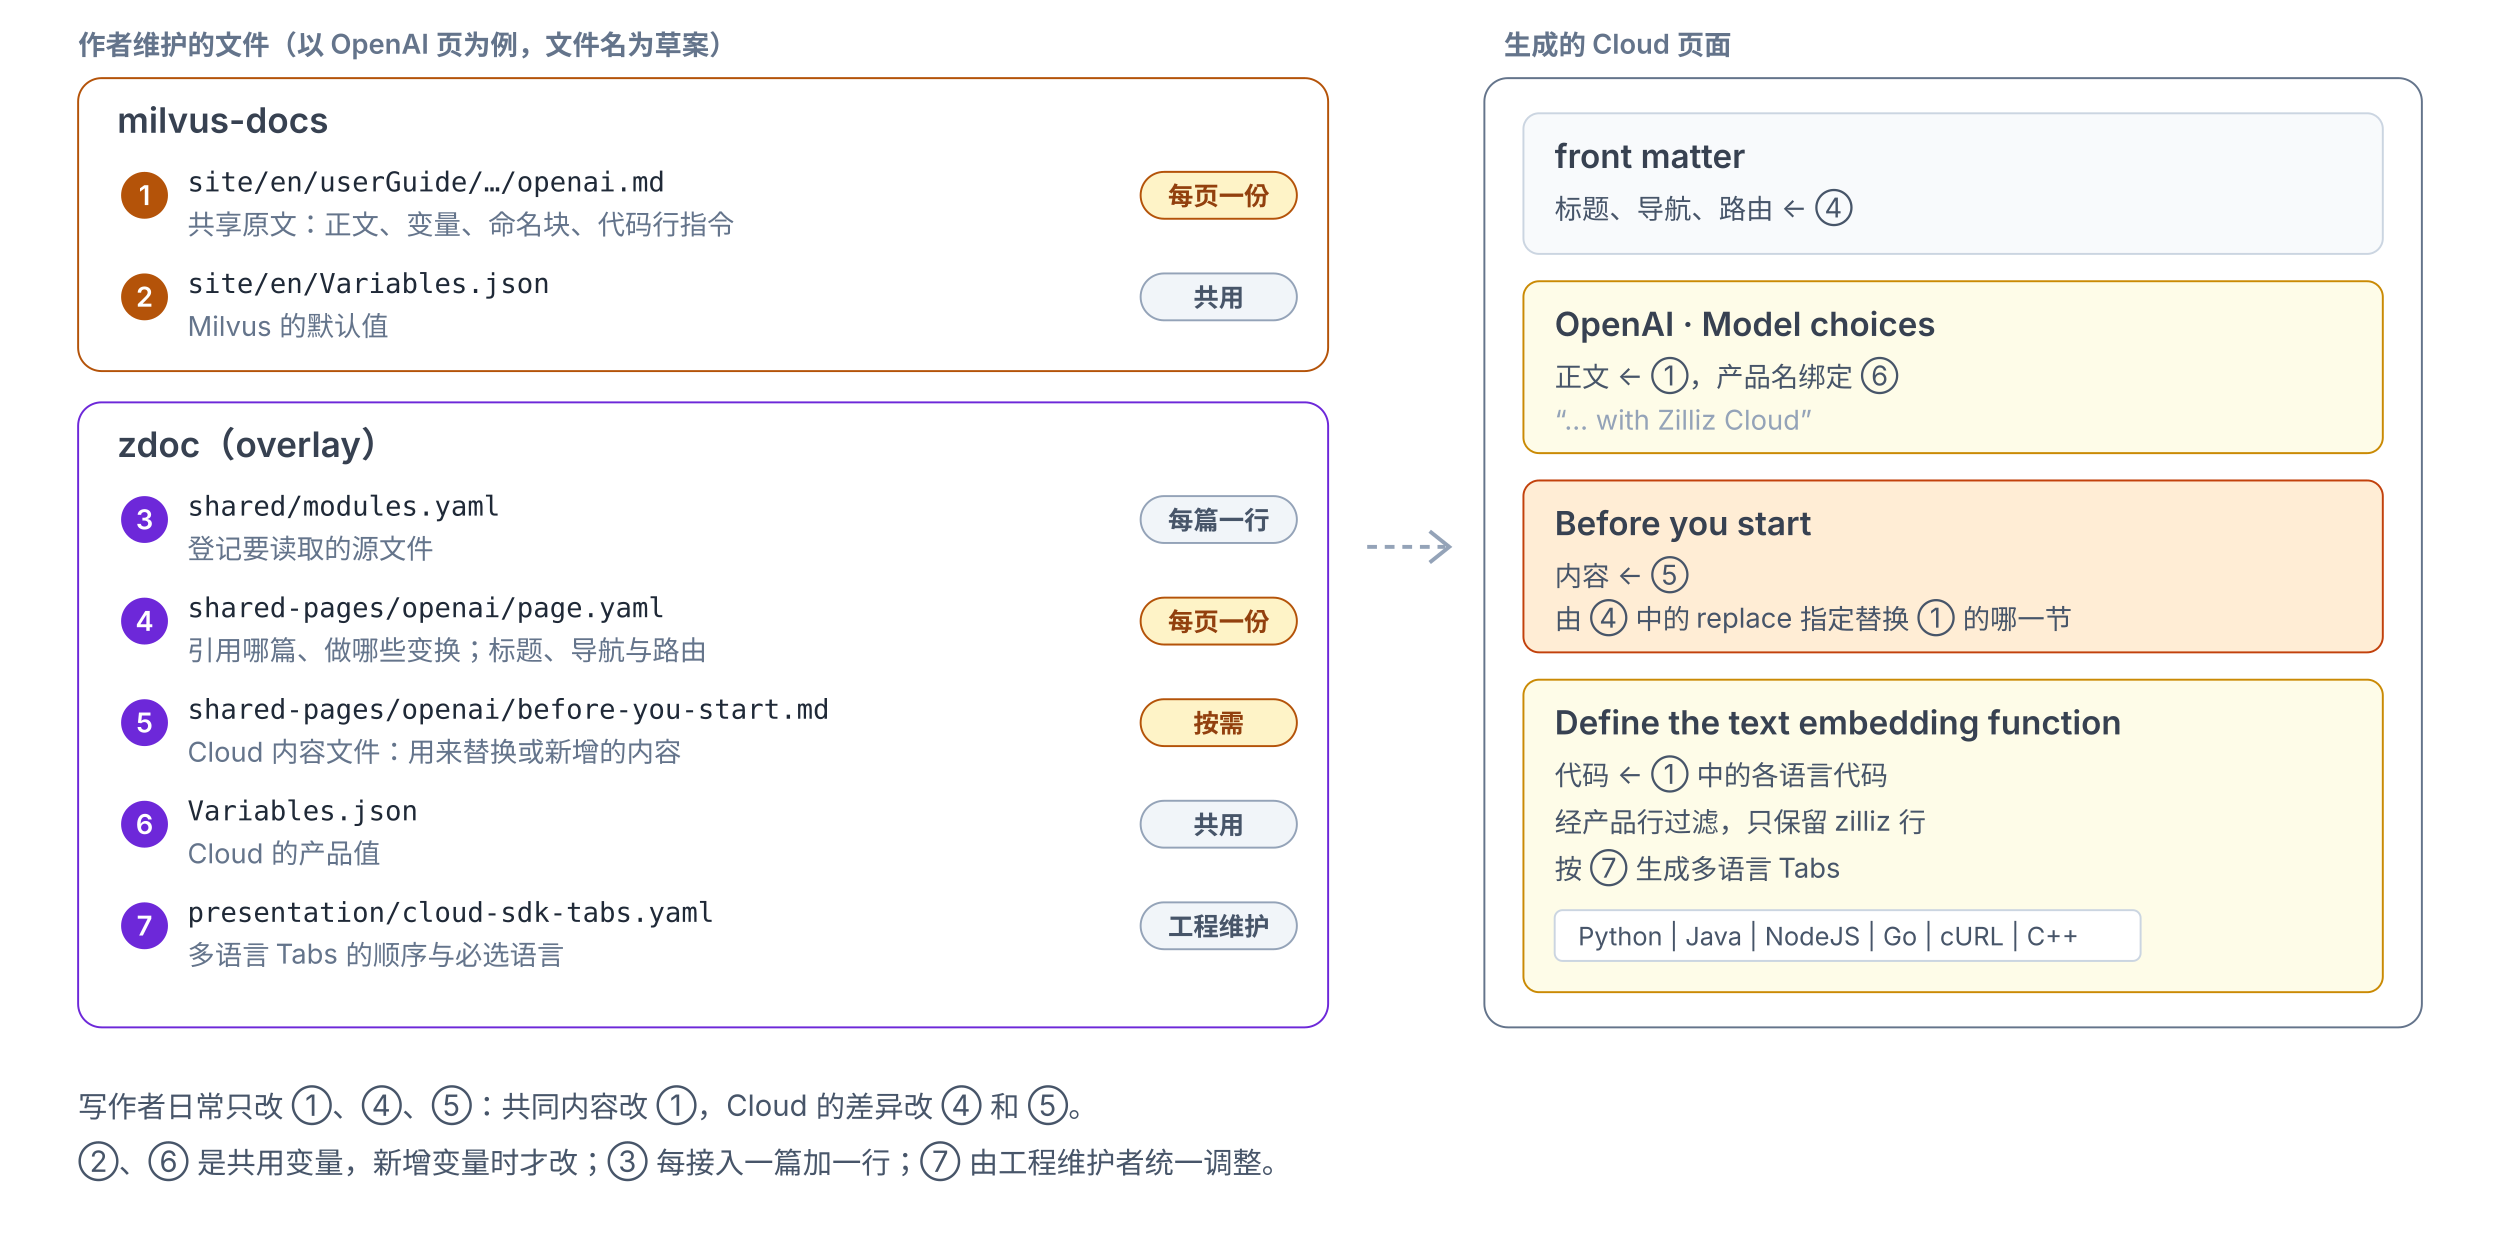
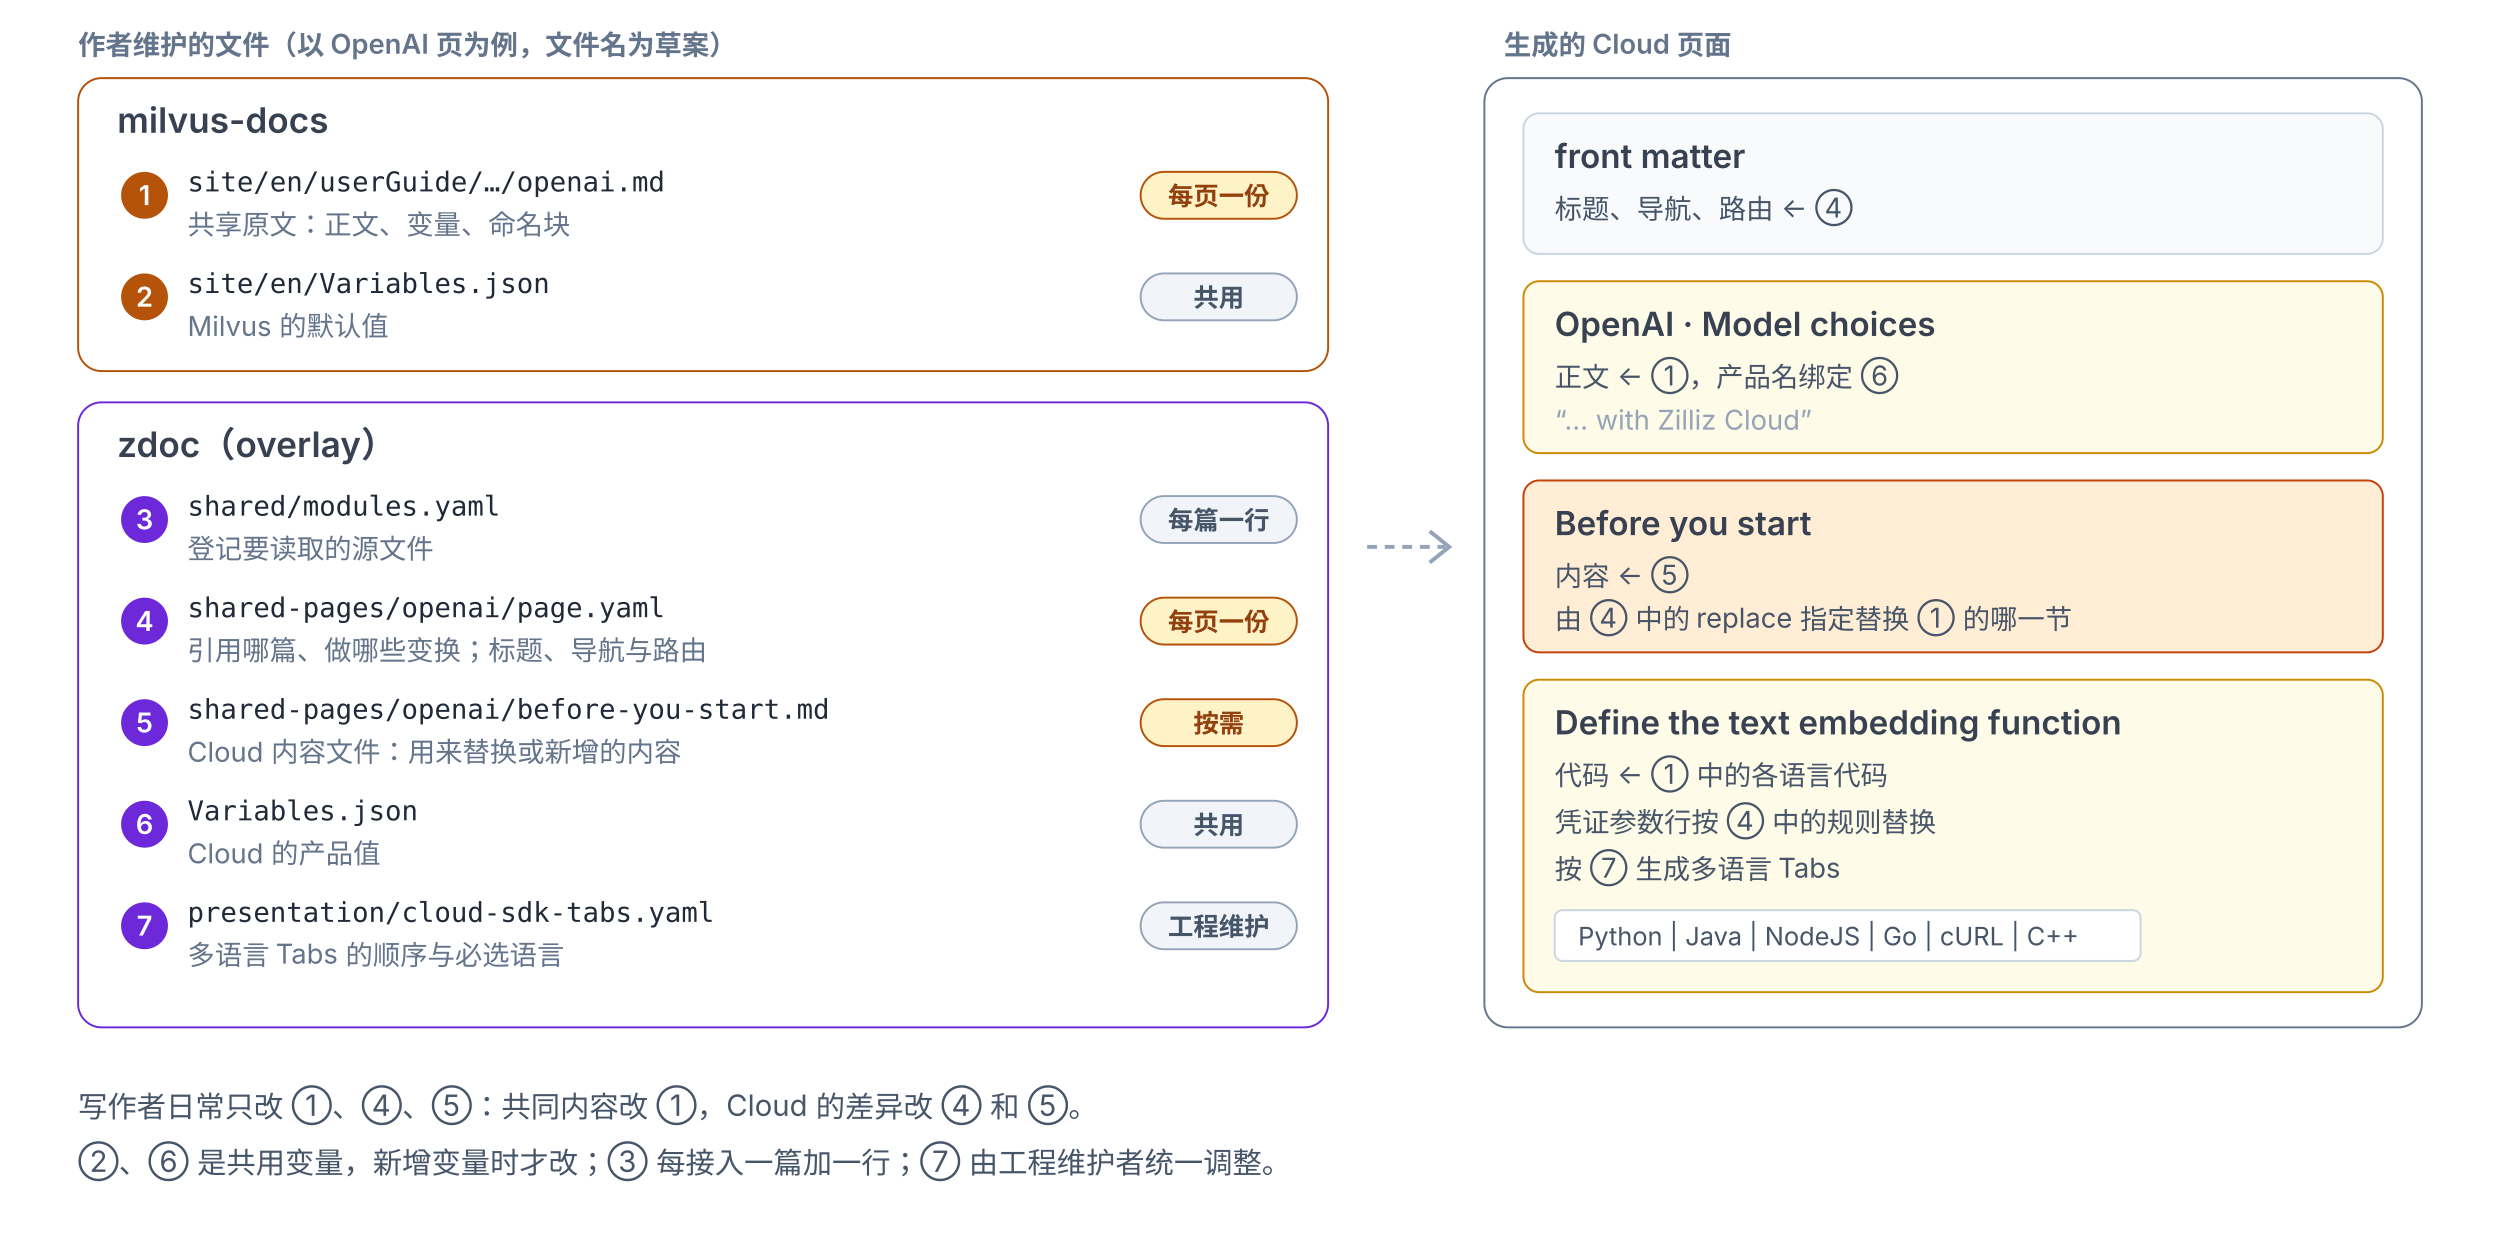
<svg xmlns="http://www.w3.org/2000/svg" width="768" height="384" viewBox="0 0 1280 640" role="img" aria-labelledby="title desc">
  <defs>
    <style>text{font-family:-apple-system,BlinkMacSystemFont,'PingFang SC','Microsoft YaHei',sans-serif;fill:#374151;}.grp{font-size:18px;font-weight:600;}.file{font-family:'SF Mono',Menlo,Consolas,monospace;font-size:14px;fill:#1f2937;}.d{font-size:14px;fill:#64748b;}.num{font-size:14px;font-weight:600;fill:#ffffff;text-anchor:middle;}.chip{font-size:13px;font-weight:600;text-anchor:middle;}.sec{font-size:17px;font-weight:600;}.from{font-size:14px;fill:#475569;}.note{font-size:15px;fill:#475569;}</style>
  </defs>
  <rect width="1280" height="640" fill="#ffffff" />
  <text x="40" y="28" class="d" style="font-weight:600">作者维护的文件（以 OpenAI 页为例，文件名为草案）</text>
  <text x="770" y="28" class="d" style="font-weight:600">生成的 Cloud 页面</text>
  <rect x="40" y="40" width="640" height="150" rx="12" fill="#ffffff" stroke="#b45309" />
  <text x="60" y="68" class="grp">milvus-docs</text>
  <g>
    <circle cx="74" cy="100" r="12" fill="#b45309" />
    <text x="74" y="105" class="num">1</text>
    <text x="96" y="98" class="file">site/en/userGuide/…/openai.md</text>
-     <text x="96" y="120" class="d">共享原文：正文、变量、命名块、代码行指令</text>
+     <text x="96" y="120" class="d">共享原文：正文、变量、命名块</text>
    <rect x="584" y="88" width="80" height="24" rx="12" fill="#fef3c7" stroke="#b45309" />
    <text x="624" y="105" class="chip" style="fill:#92400e">每页一份</text>
  </g>
  <g>
    <circle cx="74" cy="152" r="12" fill="#b45309" />
    <text x="74" y="157" class="num">2</text>
    <text x="96" y="150" class="file">site/en/Variables.json</text>
    <text x="96" y="172" class="d">Milvus 的默认值</text>
    <rect x="584" y="140" width="80" height="24" rx="12" fill="#f1f5f9" stroke="#94a3b8" />
    <text x="624" y="157" class="chip" style="fill:#475569">共用</text>
  </g>
  <rect x="40" y="206" width="640" height="320" rx="12" fill="#ffffff" stroke="#6d28d9" />
  <text x="60" y="234" class="grp">zdoc（overlay）</text>
  <g>
    <circle cx="74" cy="266" r="12" fill="#6d28d9" />
    <text x="74" y="271" class="num">3</text>
    <text x="96" y="264" class="file">shared/modules.yaml</text>
    <text x="96" y="286" class="d">登记要读取的源文件</text>
    <rect x="584" y="254" width="80" height="24" rx="12" fill="#f1f5f9" stroke="#94a3b8" />
    <text x="624" y="271" class="chip" style="fill:#475569">每篇一行</text>
  </g>
  <g>
    <circle cx="74" cy="318" r="12" fill="#6d28d9" />
    <text x="74" y="323" class="num">4</text>
    <text x="96" y="316" class="file">shared-pages/openai/page.yaml</text>
    <text x="96" y="338" class="d">引用哪篇、做哪些变换；标题、导航与路由</text>
    <rect x="584" y="306" width="80" height="24" rx="12" fill="#fef3c7" stroke="#b45309" />
    <text x="624" y="323" class="chip" style="fill:#92400e">每页一份</text>
  </g>
  <g>
    <circle cx="74" cy="370" r="12" fill="#6d28d9" />
    <text x="74" y="375" class="num">5</text>
    <text x="96" y="368" class="file">shared-pages/openai/before-you-start.md</text>
    <text x="96" y="390" class="d">Cloud 内容文件：用来替换或新增的内容</text>
    <rect x="584" y="358" width="80" height="24" rx="12" fill="#fef3c7" stroke="#b45309" />
    <text x="624" y="375" class="chip" style="fill:#92400e">按需</text>
  </g>
  <g>
    <circle cx="74" cy="422" r="12" fill="#6d28d9" />
    <text x="74" y="427" class="num">6</text>
    <text x="96" y="420" class="file">Variables.json</text>
    <text x="96" y="442" class="d">Cloud 的产品值</text>
    <rect x="584" y="410" width="80" height="24" rx="12" fill="#f1f5f9" stroke="#94a3b8" />
    <text x="624" y="427" class="chip" style="fill:#475569">共用</text>
  </g>
  <g>
    <circle cx="74" cy="474" r="12" fill="#6d28d9" />
    <text x="74" y="479" class="num">7</text>
    <text x="96" y="472" class="file">presentation/cloud-sdk-tabs.yaml</text>
    <text x="96" y="494" class="d">多语言 Tabs 的顺序与必选语言</text>
    <rect x="584" y="462" width="80" height="24" rx="12" fill="#f1f5f9" stroke="#94a3b8" />
    <text x="624" y="479" class="chip" style="fill:#475569">工程维护</text>
  </g>
  <path d="M700 280 H740" stroke="#94a3b8" stroke-width="2" stroke-dasharray="5 4" />
  <path d="M732 272 L742 280 L732 288" fill="none" stroke="#94a3b8" stroke-width="2" />
  <rect x="760" y="40" width="480" height="486" rx="12" fill="#ffffff" stroke="#64748b" />
  <rect x="780" y="58" width="440" height="72" rx="8" fill="#f8fafc" stroke="#cbd5e1" />
  <text x="796" y="86" class="sec">front matter</text>
  <text x="796" y="112" class="from">标题、导航、路由 ← ④</text>
  <rect x="780" y="144" width="440" height="88" rx="8" fill="#fefce8" stroke="#ca8a04" />
  <text x="796" y="172" class="sec">OpenAI · Model choices</text>
  <text x="796" y="198" class="from">正文 ← ①，产品名绑定 ⑥</text>
  <text x="796" y="220" class="from" style="fill:#94a3b8">“… with Zilliz Cloud”</text>
  <rect x="780" y="246" width="440" height="88" rx="8" fill="#ffedd5" stroke="#c2410c" />
  <text x="796" y="274" class="sec">Before you start</text>
  <text x="796" y="300" class="from">内容 ← ⑤</text>
  <text x="796" y="322" class="from">由 ④ 中的 replace 指定替换 ① 的哪一节</text>
  <rect x="780" y="348" width="440" height="160" rx="8" fill="#fefce8" stroke="#ca8a04" />
  <text x="796" y="376" class="sec">Define the text embedding function</text>
  <text x="796" y="402" class="from">代码 ← ① 中的各语言代码</text>
-   <text x="796" y="426" class="from">经产品行过滤，只保留 zilliz 行</text>
+   <text x="796" y="426" class="from">凭证参数行按 ④ 中的规则替换</text>
  <text x="796" y="450" class="from">按 ⑦ 生成多语言 Tabs</text>
  <rect x="796" y="466" width="300" height="26" rx="4" fill="#ffffff" stroke="#cbd5e1" />
  <text x="808" y="484" class="from" style="font-size:13px">Python | Java | NodeJS | Go | cURL | C++</text>
  <text x="40" y="572" class="note">写作者日常只改 ①、④、⑤：共同内容改 ①，Cloud 的差异改 ④ 和 ⑤。</text>
  <text x="40" y="600" class="note">②、⑥ 是共用变量，新增变量时才改；③ 每接入一篇加一行；⑦ 由工程维护者统一调整。</text>
</svg>
